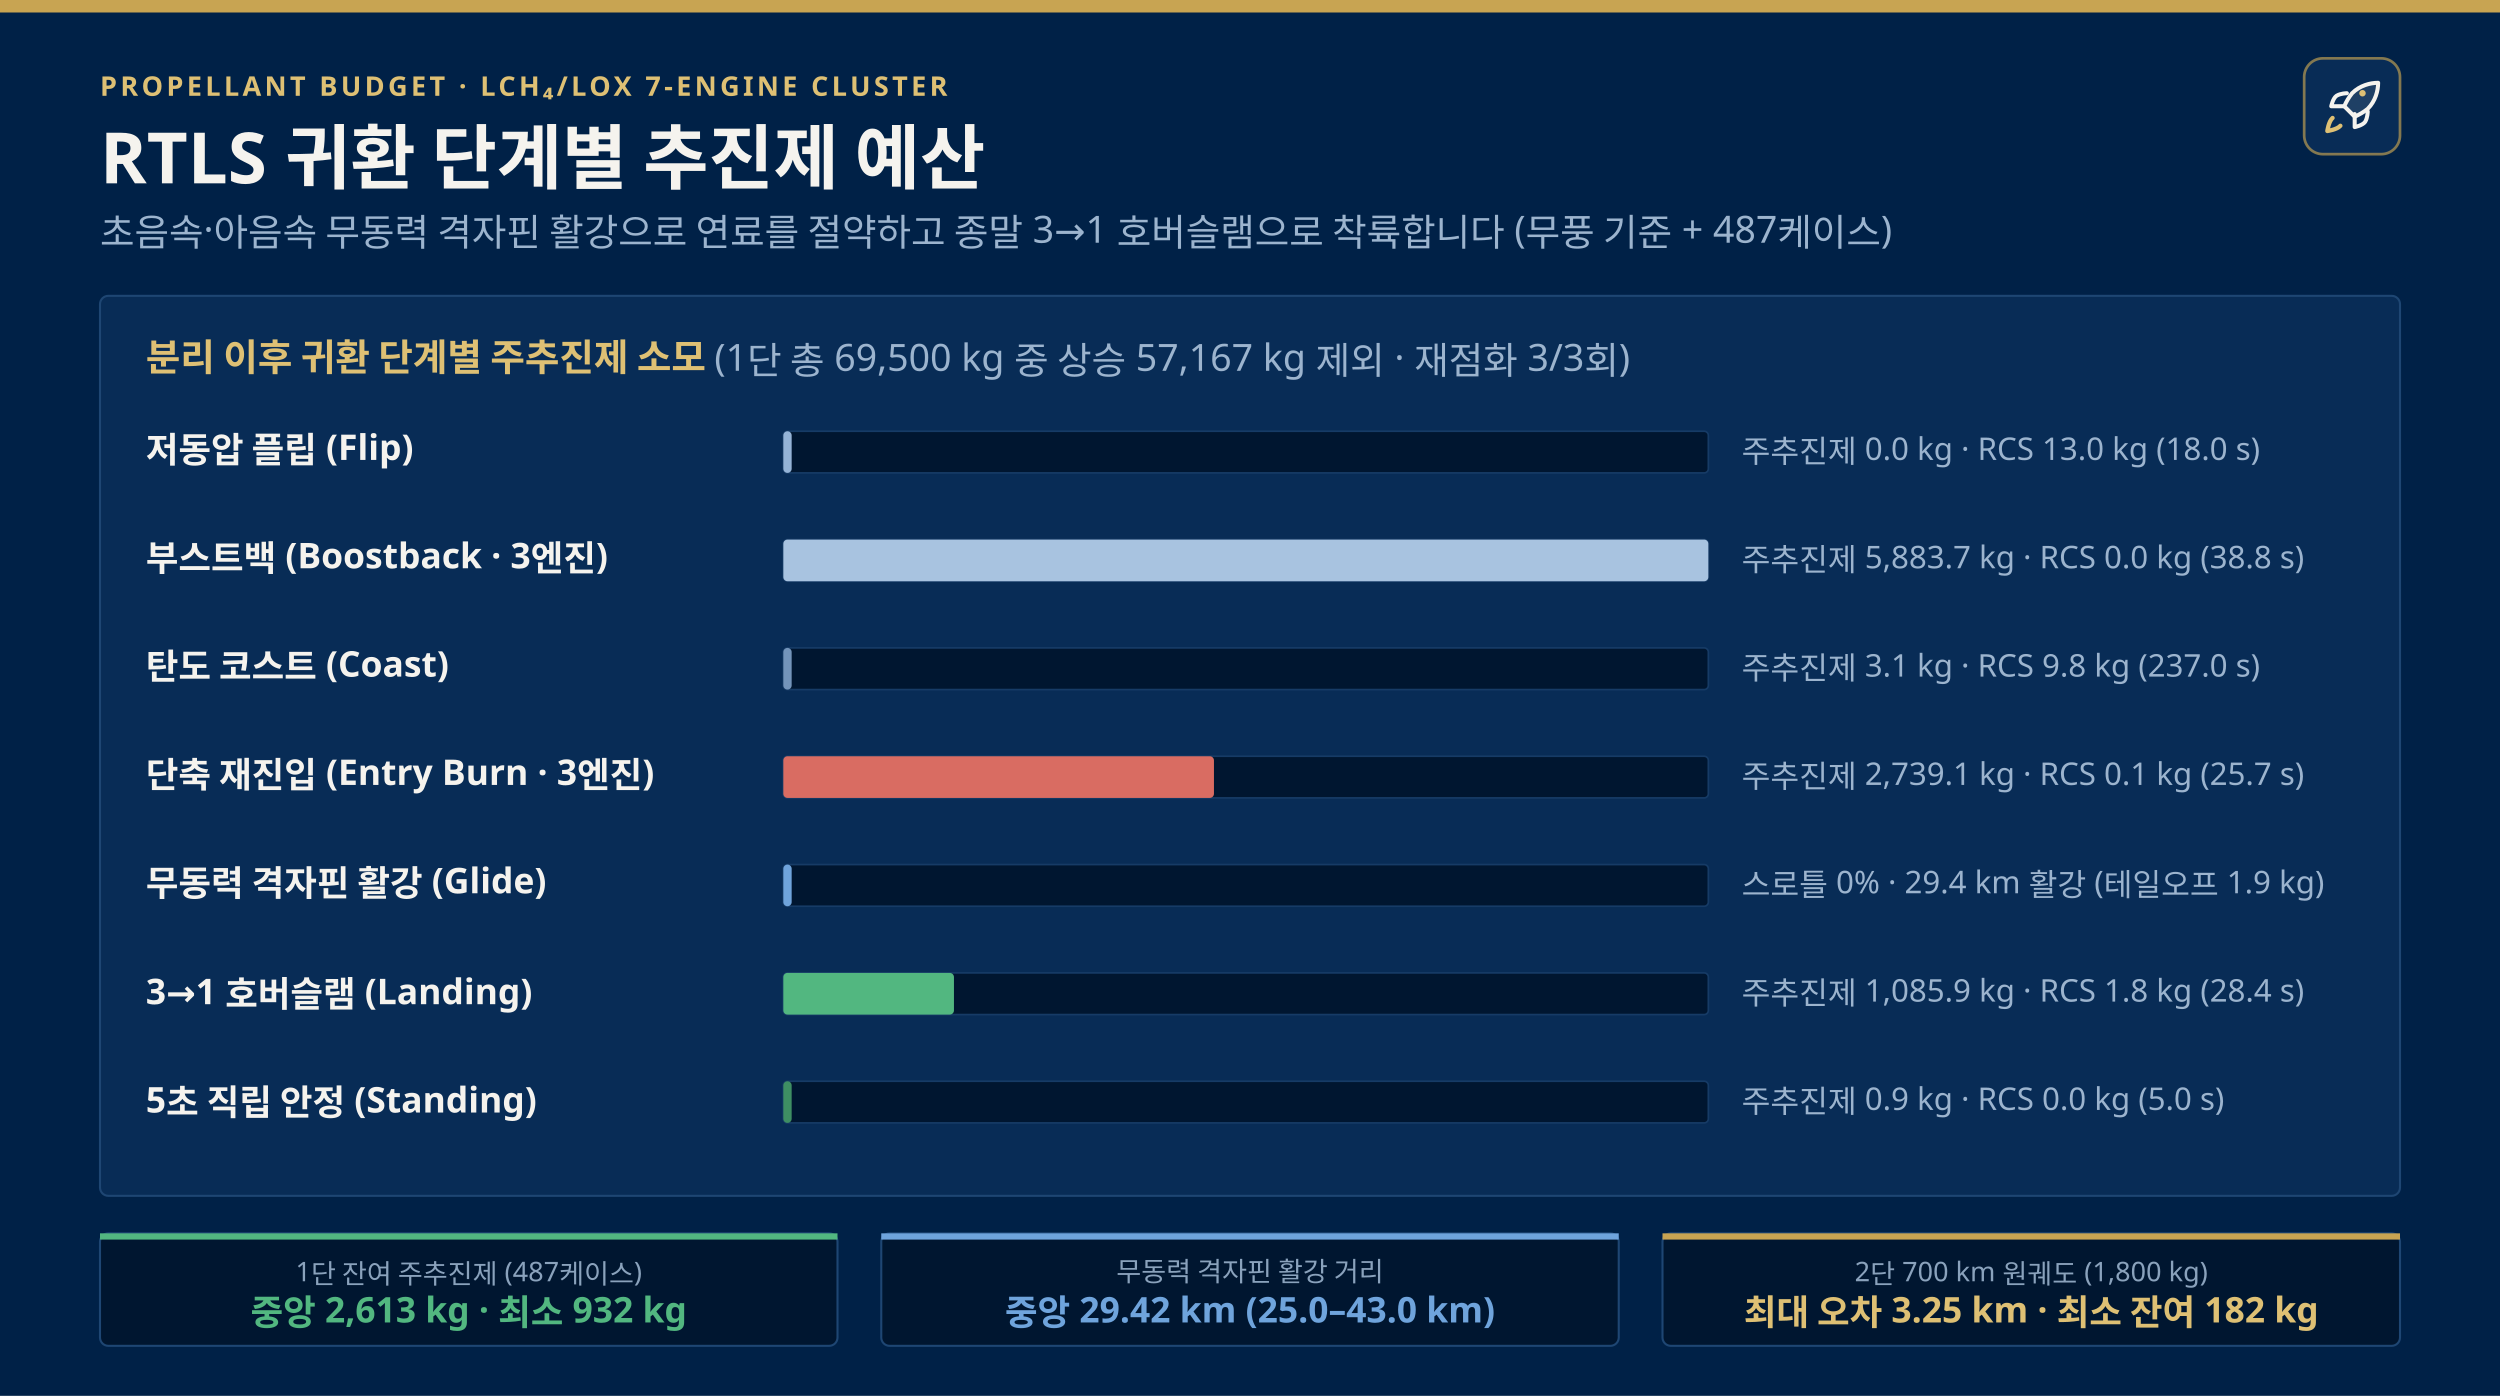
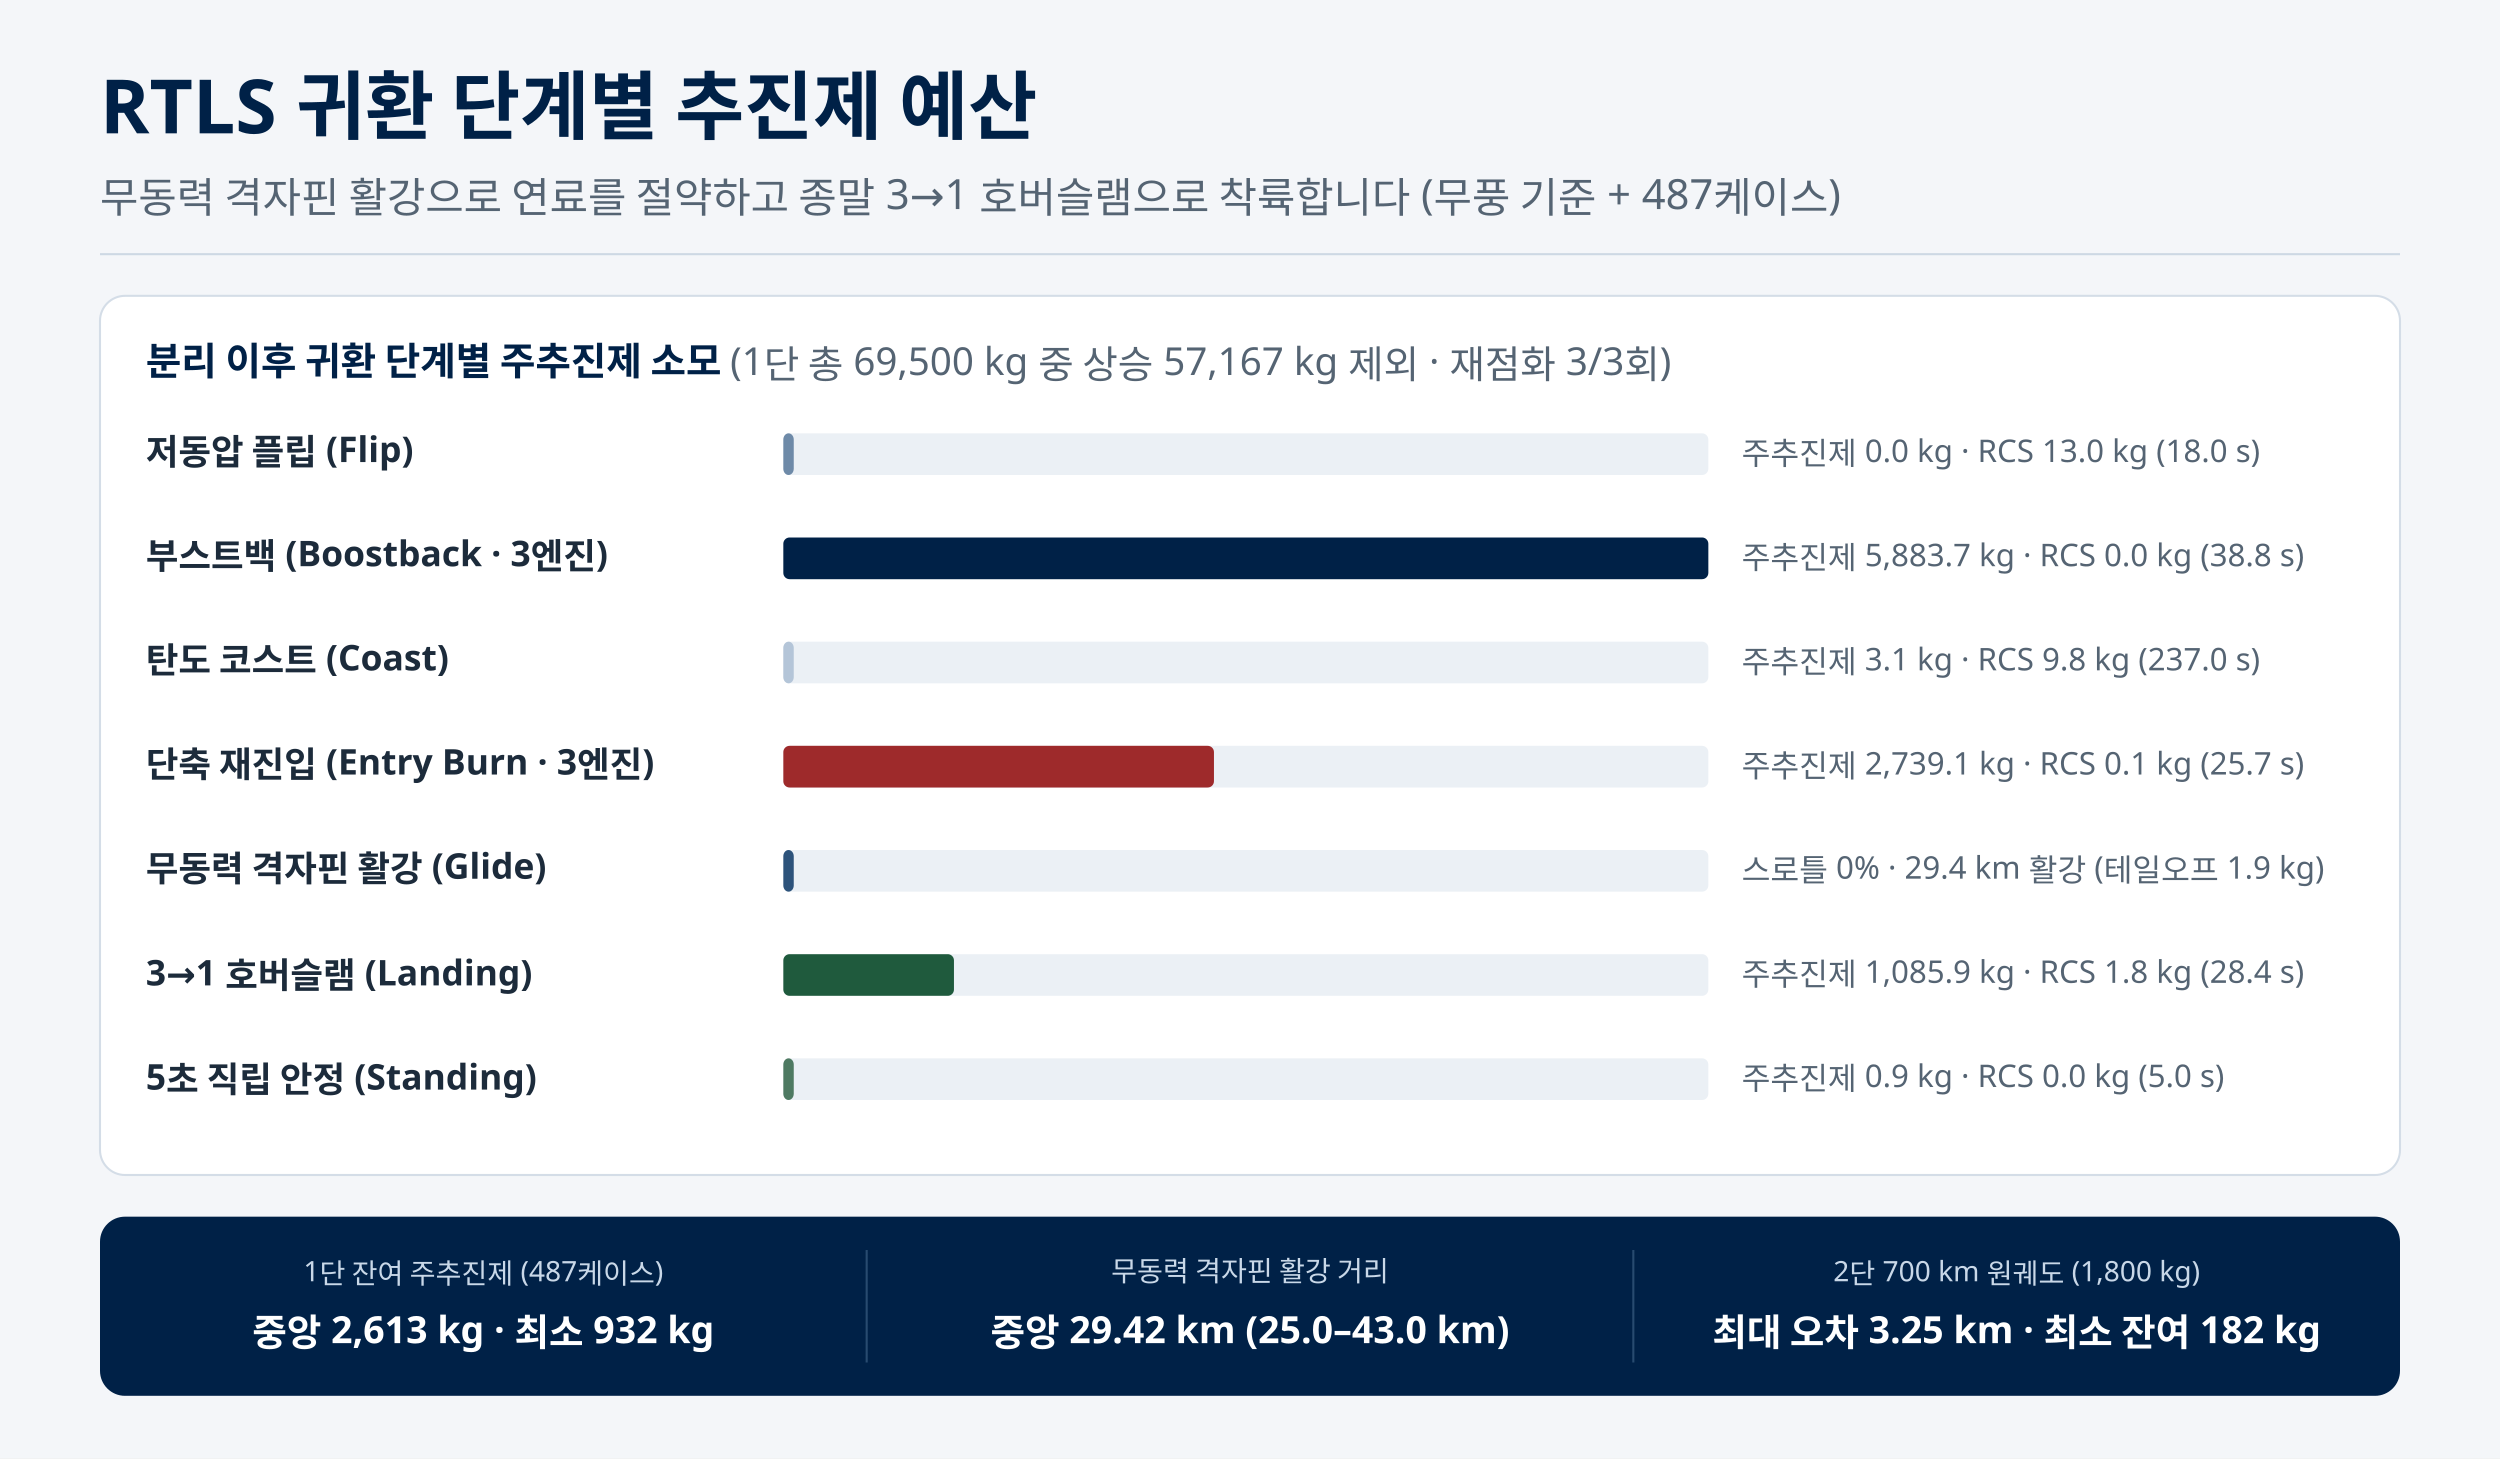
- <svg xmlns="http://www.w3.org/2000/svg" width="1200" height="670" viewBox="0 0 1200 670" role="img" aria-labelledby="title desc">
-   <style>text{font-family:'Malgun Gothic','Noto Sans KR','Apple SD Gothic Neo','Segoe UI',sans-serif;font-variant-numeric:tabular-nums}.eyebrow{letter-spacing:1.6px;font-weight:700}.mono{font-family:Consolas,'Courier New',monospace}</style>
-   <rect width="1200" height="670" fill="#002147" />
-   <rect width="1200" height="6" fill="#C8A452" />
-   <g aria-hidden="true">
-     <rect x="1106.0" y="28.0" width="46.0" height="46.0" rx="9" fill="#082C56" stroke="#C8A452" stroke-opacity="0.65" stroke-width="1.3" />
-     <g transform="translate(1114.0 36.0) scale(1.25)" fill="none" stroke-linecap="round" stroke-linejoin="round">
-       <path d="M12 15l-3-3a22 22 0 0 1 3-5c3-3 7-4 10-4 0 3-1 7-4 10a22 22 0 0 1-5 3Z" fill="#F5F3EE" fill-opacity="0.10" stroke="#F5F3EE" stroke-width="1.55" />
-       <path d="M9 12H4s.6-3 2-4c1.6-1 4-1 4-1m3 8v5s3-.6 4-2c1-1.6 1-4 1-4" stroke="#F5F3EE" stroke-width="1.55" />
-       <path d="M4.5 16.5c-1.5 1.3-2 5-2 5s3.7-.5 5-2" stroke="#DEC074" stroke-width="1.65" />
-       <circle cx="16" cy="7" r="1.25" fill="#DEC074" />
-     </g>
-   </g>
-   <text x="48" y="46" font-size="13" fill="#DEC074" class="eyebrow">PROPELLANT BUDGET · LCH₄/LOX 7-ENGINE CLUSTER</text>
-   <text x="48" y="88" font-size="34" fill="#F5F3EE" font-weight="700">RTLS 귀환 단계별 추진제 예산</text>
-   <text x="48" y="118" font-size="18" fill="#9CB4CE">초음속·아음속 무동력 격자핀 활강으로 연료를 절약하고 종말 3→1 호버슬램으로 착륙합니다 (무풍 기준 + 487케이스)</text>
-   <rect x="48" y="142" width="1104" height="432" rx="4" fill="#082C56" stroke="#1E4673" />
-   <text x="70" y="178" font-size="18" fill="#DEC074" font-weight="700">분리 이후 귀환 단계별 주추진제 소모 <tspan fill="#9CB4CE" font-weight="400">(1단 총 69,500 kg 중 상승 57,167 kg 제외 · 재점화 3/3회)</tspan>
+ <svg xmlns="http://www.w3.org/2000/svg" width="1200" height="700" viewBox="0 0 1200 700" role="img" aria-labelledby="title desc">
+   <style>text{font-family:'Noto Sans KR','Malgun Gothic','Apple SD Gothic Neo','Segoe UI',sans-serif;font-variant-numeric:tabular-nums}</style>
+   <rect width="1200" height="700" fill="#F4F6F9" />
+   <text x="48" y="64" font-size="36" fill="#002147" font-weight="750">RTLS 귀환 단계별 추진제 예산</text>
+   <text x="48" y="102" font-size="20" fill="#556473">무동력 격자핀 활강으로 연료를 절약하고 종말 3→1 호버슬램으로 착륙합니다 (무풍 기준 + 487케이스)</text>
+   <line x1="48" y1="122" x2="1152" y2="122" stroke="#CDD8E4" stroke-width="1" />
+   <rect x="48" y="142" width="1104" height="422" rx="12" fill="#FFFFFF" stroke="#D4DDE7" />
+   <text x="70" y="180" font-size="18.5" fill="#002147" font-weight="700">분리 이후 귀환 단계별 주추진제 소모 <tspan fill="#556473" font-weight="400">(1단 총 69,500 kg 중 상승 57,167 kg 제외 · 재점화 3/3회)</tspan>
  </text>
-   <text x="70" y="222" font-size="17" fill="#F5F3EE" font-weight="600">저동압 플립 (Flip)</text>
-   <rect x="376" y="207" width="444" height="20" rx="2" fill="#001630" stroke="#163B66" stroke-width="0.8" />
-   <rect x="376" y="207" width="4.0" height="20" rx="2" fill="#94B3D6" />
-   <text x="836" y="222" font-size="15" fill="#9CB4CE">주추진제 0.0 kg · RCS 13.0 kg (18.0 s)</text>
-   <text x="70" y="274" font-size="17" fill="#F5F3EE" font-weight="600">부스트백 (Boostback · 3엔진)</text>
-   <rect x="376" y="259" width="444" height="20" rx="2" fill="#001630" stroke="#163B66" stroke-width="0.8" />
-   <rect x="376" y="259" width="444.0" height="20" rx="2" fill="#A8C3E0" />
-   <text x="836" y="274" font-size="15" fill="#9CB4CE">주추진제 5,883.7 kg · RCS 0.0 kg (38.8 s)</text>
-   <text x="70" y="326" font-size="17" fill="#F5F3EE" font-weight="600">탄도 코스트 (Coast)</text>
-   <rect x="376" y="311" width="444" height="20" rx="2" fill="#001630" stroke="#163B66" stroke-width="0.8" />
-   <rect x="376" y="311" width="4.0" height="20" rx="2" fill="#7394BA" />
-   <text x="836" y="326" font-size="15" fill="#9CB4CE">주추진제 3.1 kg · RCS 9.8 kg (237.0 s)</text>
-   <text x="70" y="378" font-size="17" fill="#F5F3EE" font-weight="600">단축 재진입 (Entry Burn · 3엔진)</text>
-   <rect x="376" y="363" width="444" height="20" rx="2" fill="#001630" stroke="#163B66" stroke-width="0.8" />
-   <rect x="376" y="363" width="206.7" height="20" rx="2" fill="#D96C62" />
-   <text x="836" y="378" font-size="15" fill="#9CB4CE">주추진제 2,739.1 kg · RCS 0.1 kg (25.7 s)</text>
-   <text x="70" y="430" font-size="17" fill="#F5F3EE" font-weight="600">무동력 격자핀 활강 (Glide)</text>
-   <rect x="376" y="415" width="444" height="20" rx="2" fill="#001630" stroke="#163B66" stroke-width="0.8" />
-   <rect x="376" y="415" width="4.0" height="20" rx="2" fill="#6FA4DC" />
-   <text x="836" y="430" font-size="15" fill="#9CB4CE">스로틀 0% · 29.4 km 활강 (테일오프 1.9 kg)</text>
-   <text x="70" y="482" font-size="17" fill="#F5F3EE" font-weight="600">3→1 호버슬램 (Landing)</text>
-   <rect x="376" y="467" width="444" height="20" rx="2" fill="#001630" stroke="#163B66" stroke-width="0.8" />
-   <rect x="376" y="467" width="81.9" height="20" rx="2" fill="#52B780" />
-   <text x="836" y="482" font-size="15" fill="#9CB4CE">주추진제 1,085.9 kg · RCS 1.8 kg (28.4 s)</text>
-   <text x="70" y="534" font-size="17" fill="#F5F3EE" font-weight="600">5초 직립 안정 (Standing)</text>
-   <rect x="376" y="519" width="444" height="20" rx="2" fill="#001630" stroke="#163B66" stroke-width="0.8" />
-   <rect x="376" y="519" width="4.0" height="20" rx="2" fill="#3E8E63" />
-   <text x="836" y="534" font-size="15" fill="#9CB4CE">주추진제 0.9 kg · RCS 0.0 kg (5.0 s)</text>
-   <rect x="48" y="592" width="354" height="54" rx="4" fill="#001630" stroke="#1E4673" />
-   <rect x="48" y="592" width="354" height="3" fill="#52B780" />
-   <text x="225" y="615" font-size="13" fill="#8AA2BC" text-anchor="middle">1단 잔여 주추진제 (487케이스)</text>
-   <text x="225" y="636" font-size="17" fill="#52B780" font-weight="700" text-anchor="middle">중앙 2,613 kg · 최소 932 kg</text>
-   <rect x="423" y="592" width="354" height="54" rx="4" fill="#001630" stroke="#1E4673" />
-   <rect x="423" y="592" width="354" height="3" fill="#6FA4DC" />
-   <text x="600" y="615" font-size="13" fill="#8AA2BC" text-anchor="middle">무동력 격자핀 활강 거리</text>
-   <text x="600" y="636" font-size="17" fill="#6FA4DC" font-weight="700" text-anchor="middle">중앙 29.42 km (25.0–43.0 km)</text>
-   <rect x="798" y="592" width="354" height="54" rx="4" fill="#001630" stroke="#1E4673" />
-   <rect x="798" y="592" width="354" height="3" fill="#C8A452" />
-   <text x="975" y="615" font-size="13" fill="#8AA2BC" text-anchor="middle">2단 700 km 원궤도 (1,800 kg)</text>
-   <text x="975" y="636" font-size="17" fill="#DEC074" font-weight="700" text-anchor="middle">최대 오차 3.25 km · 최소 잔여 182 kg</text>
+   <text x="70" y="223" font-size="17" fill="#1C2B3B" font-weight="600">저동압 플립 (Flip)</text>
+   <rect x="376" y="208" width="444" height="20" rx="3" fill="#EBF0F5" />
+   <rect x="376" y="208" width="5.0" height="20" rx="3" fill="#6E8AA8" />
+   <text x="836" y="223" font-size="15" fill="#556473">주추진제 0.0 kg · RCS 13.0 kg (18.0 s)</text>
+   <text x="70" y="273" font-size="17" fill="#1C2B3B" font-weight="600">부스트백 (Boostback · 3엔진)</text>
+   <rect x="376" y="258" width="444" height="20" rx="3" fill="#EBF0F5" />
+   <rect x="376" y="258" width="444.0" height="20" rx="3" fill="#002147" />
+   <text x="836" y="273" font-size="15" fill="#556473">주추진제 5,883.7 kg · RCS 0.0 kg (38.8 s)</text>
+   <text x="70" y="323" font-size="17" fill="#1C2B3B" font-weight="600">탄도 코스트 (Coast)</text>
+   <rect x="376" y="308" width="444" height="20" rx="3" fill="#EBF0F5" />
+   <rect x="376" y="308" width="5.0" height="20" rx="3" fill="#B4C5D8" />
+   <text x="836" y="323" font-size="15" fill="#556473">주추진제 3.1 kg · RCS 9.8 kg (237.0 s)</text>
+   <text x="70" y="373" font-size="17" fill="#1C2B3B" font-weight="600">단축 재진입 (Entry Burn · 3엔진)</text>
+   <rect x="376" y="358" width="444" height="20" rx="3" fill="#EBF0F5" />
+   <rect x="376" y="358" width="206.7" height="20" rx="3" fill="#9E2A2B" />
+   <text x="836" y="373" font-size="15" fill="#556473">주추진제 2,739.1 kg · RCS 0.1 kg (25.7 s)</text>
+   <text x="70" y="423" font-size="17" fill="#1C2B3B" font-weight="600">무동력 격자핀 활강 (Glide)</text>
+   <rect x="376" y="408" width="444" height="20" rx="3" fill="#EBF0F5" />
+   <rect x="376" y="408" width="5.0" height="20" rx="3" fill="#2D537B" />
+   <text x="836" y="423" font-size="15" fill="#556473">스로틀 0% · 29.4 km 활강 (테일오프 1.9 kg)</text>
+   <text x="70" y="473" font-size="17" fill="#1C2B3B" font-weight="600">3→1 호버슬램 (Landing)</text>
+   <rect x="376" y="458" width="444" height="20" rx="3" fill="#EBF0F5" />
+   <rect x="376" y="458" width="81.9" height="20" rx="3" fill="#1F5A3D" />
+   <text x="836" y="473" font-size="15" fill="#556473">주추진제 1,085.9 kg · RCS 1.8 kg (28.4 s)</text>
+   <text x="70" y="523" font-size="17" fill="#1C2B3B" font-weight="600">5초 직립 안정 (Standing)</text>
+   <rect x="376" y="508" width="444" height="20" rx="3" fill="#EBF0F5" />
+   <rect x="376" y="508" width="5.0" height="20" rx="3" fill="#4E7A62" />
+   <text x="836" y="523" font-size="15" fill="#556473">주추진제 0.9 kg · RCS 0.0 kg (5.0 s)</text>
+   <rect x="48" y="584" width="1104" height="86" rx="12" fill="#002147" />
+   <line x1="416" y1="600" x2="416" y2="654" stroke="#284B70" stroke-width="1" />
+   <line x1="784" y1="600" x2="784" y2="654" stroke="#284B70" stroke-width="1" />
+   <text x="232" y="615" font-size="13.5" fill="#C9D8E8" text-anchor="middle">1단 잔여 주추진제 (487케이스)</text>
+   <text x="232" y="646" font-size="18" fill="#FFFFFF" font-weight="700" text-anchor="middle">중앙 2,613 kg · 최소 932 kg</text>
+   <text x="600" y="615" font-size="13.5" fill="#C9D8E8" text-anchor="middle">무동력 격자핀 활강 거리</text>
+   <text x="600" y="646" font-size="18" fill="#FFFFFF" font-weight="700" text-anchor="middle">중앙 29.42 km (25.0–43.0 km)</text>
+   <text x="968" y="615" font-size="13.5" fill="#C9D8E8" text-anchor="middle">2단 700 km 원궤도 (1,800 kg)</text>
+   <text x="968" y="646" font-size="18" fill="#FFFFFF" font-weight="700" text-anchor="middle">최대 오차 3.25 km · 최소 잔여 182 kg</text>
</svg>
